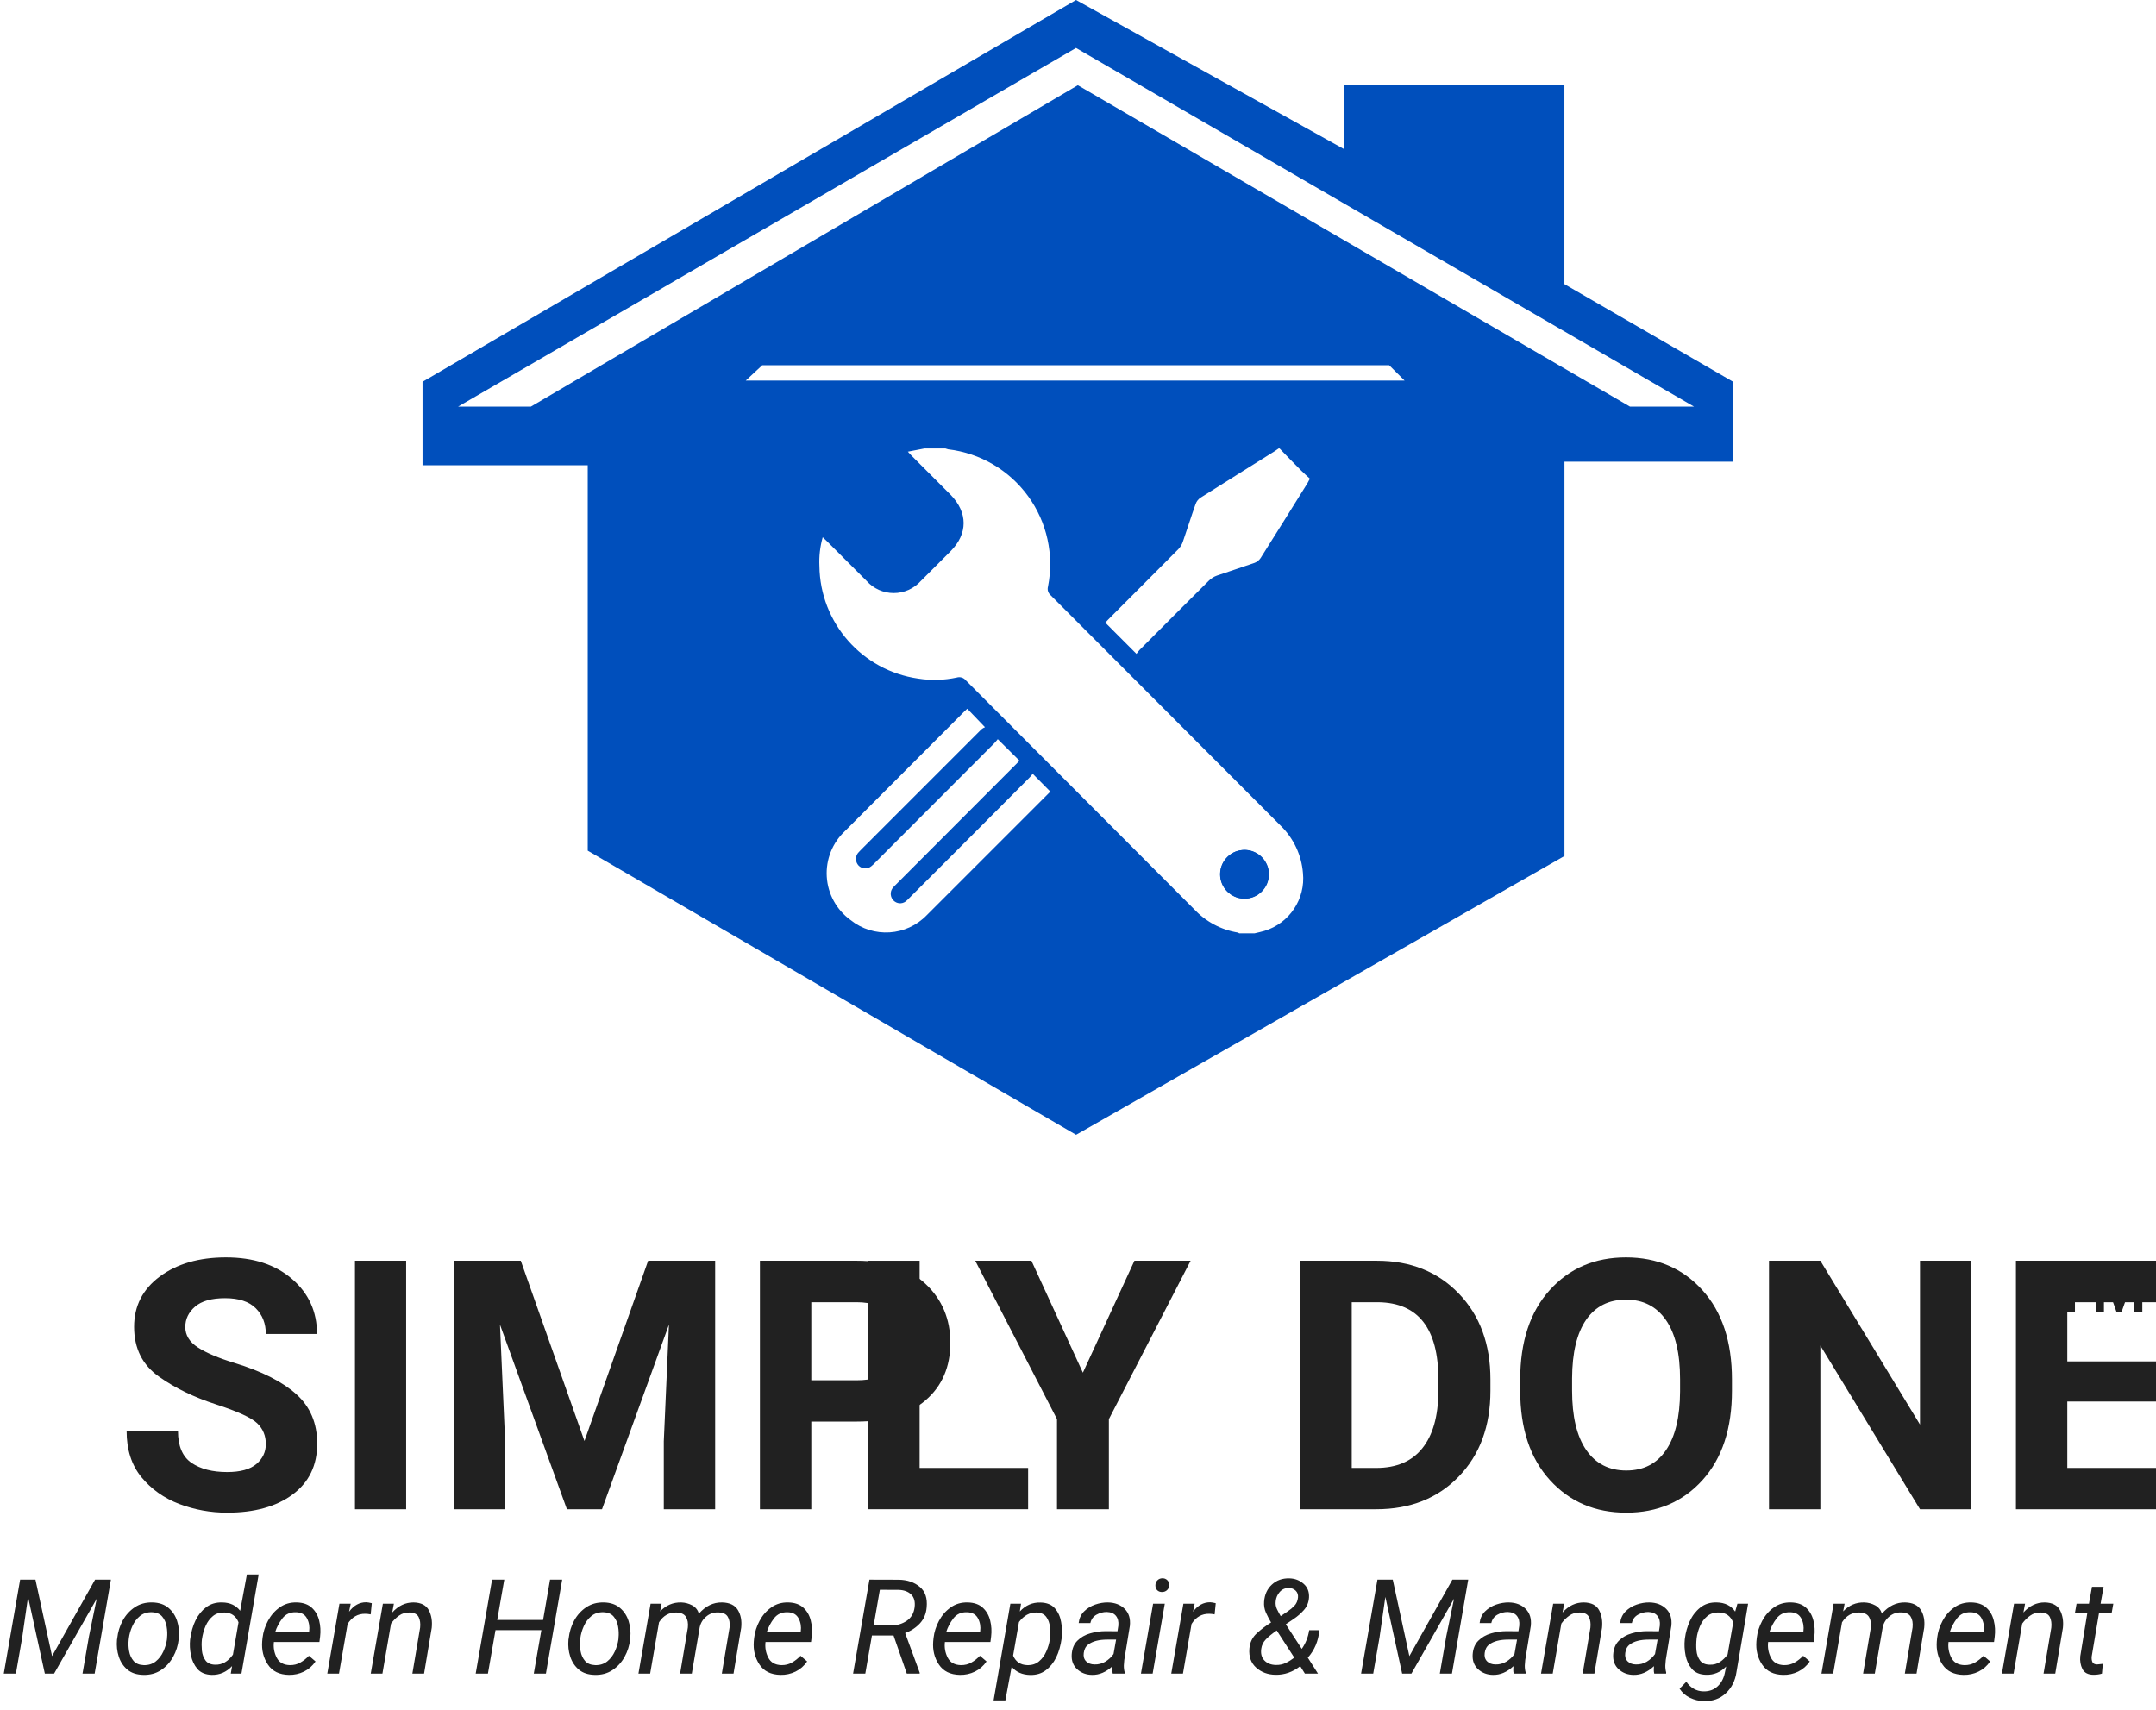
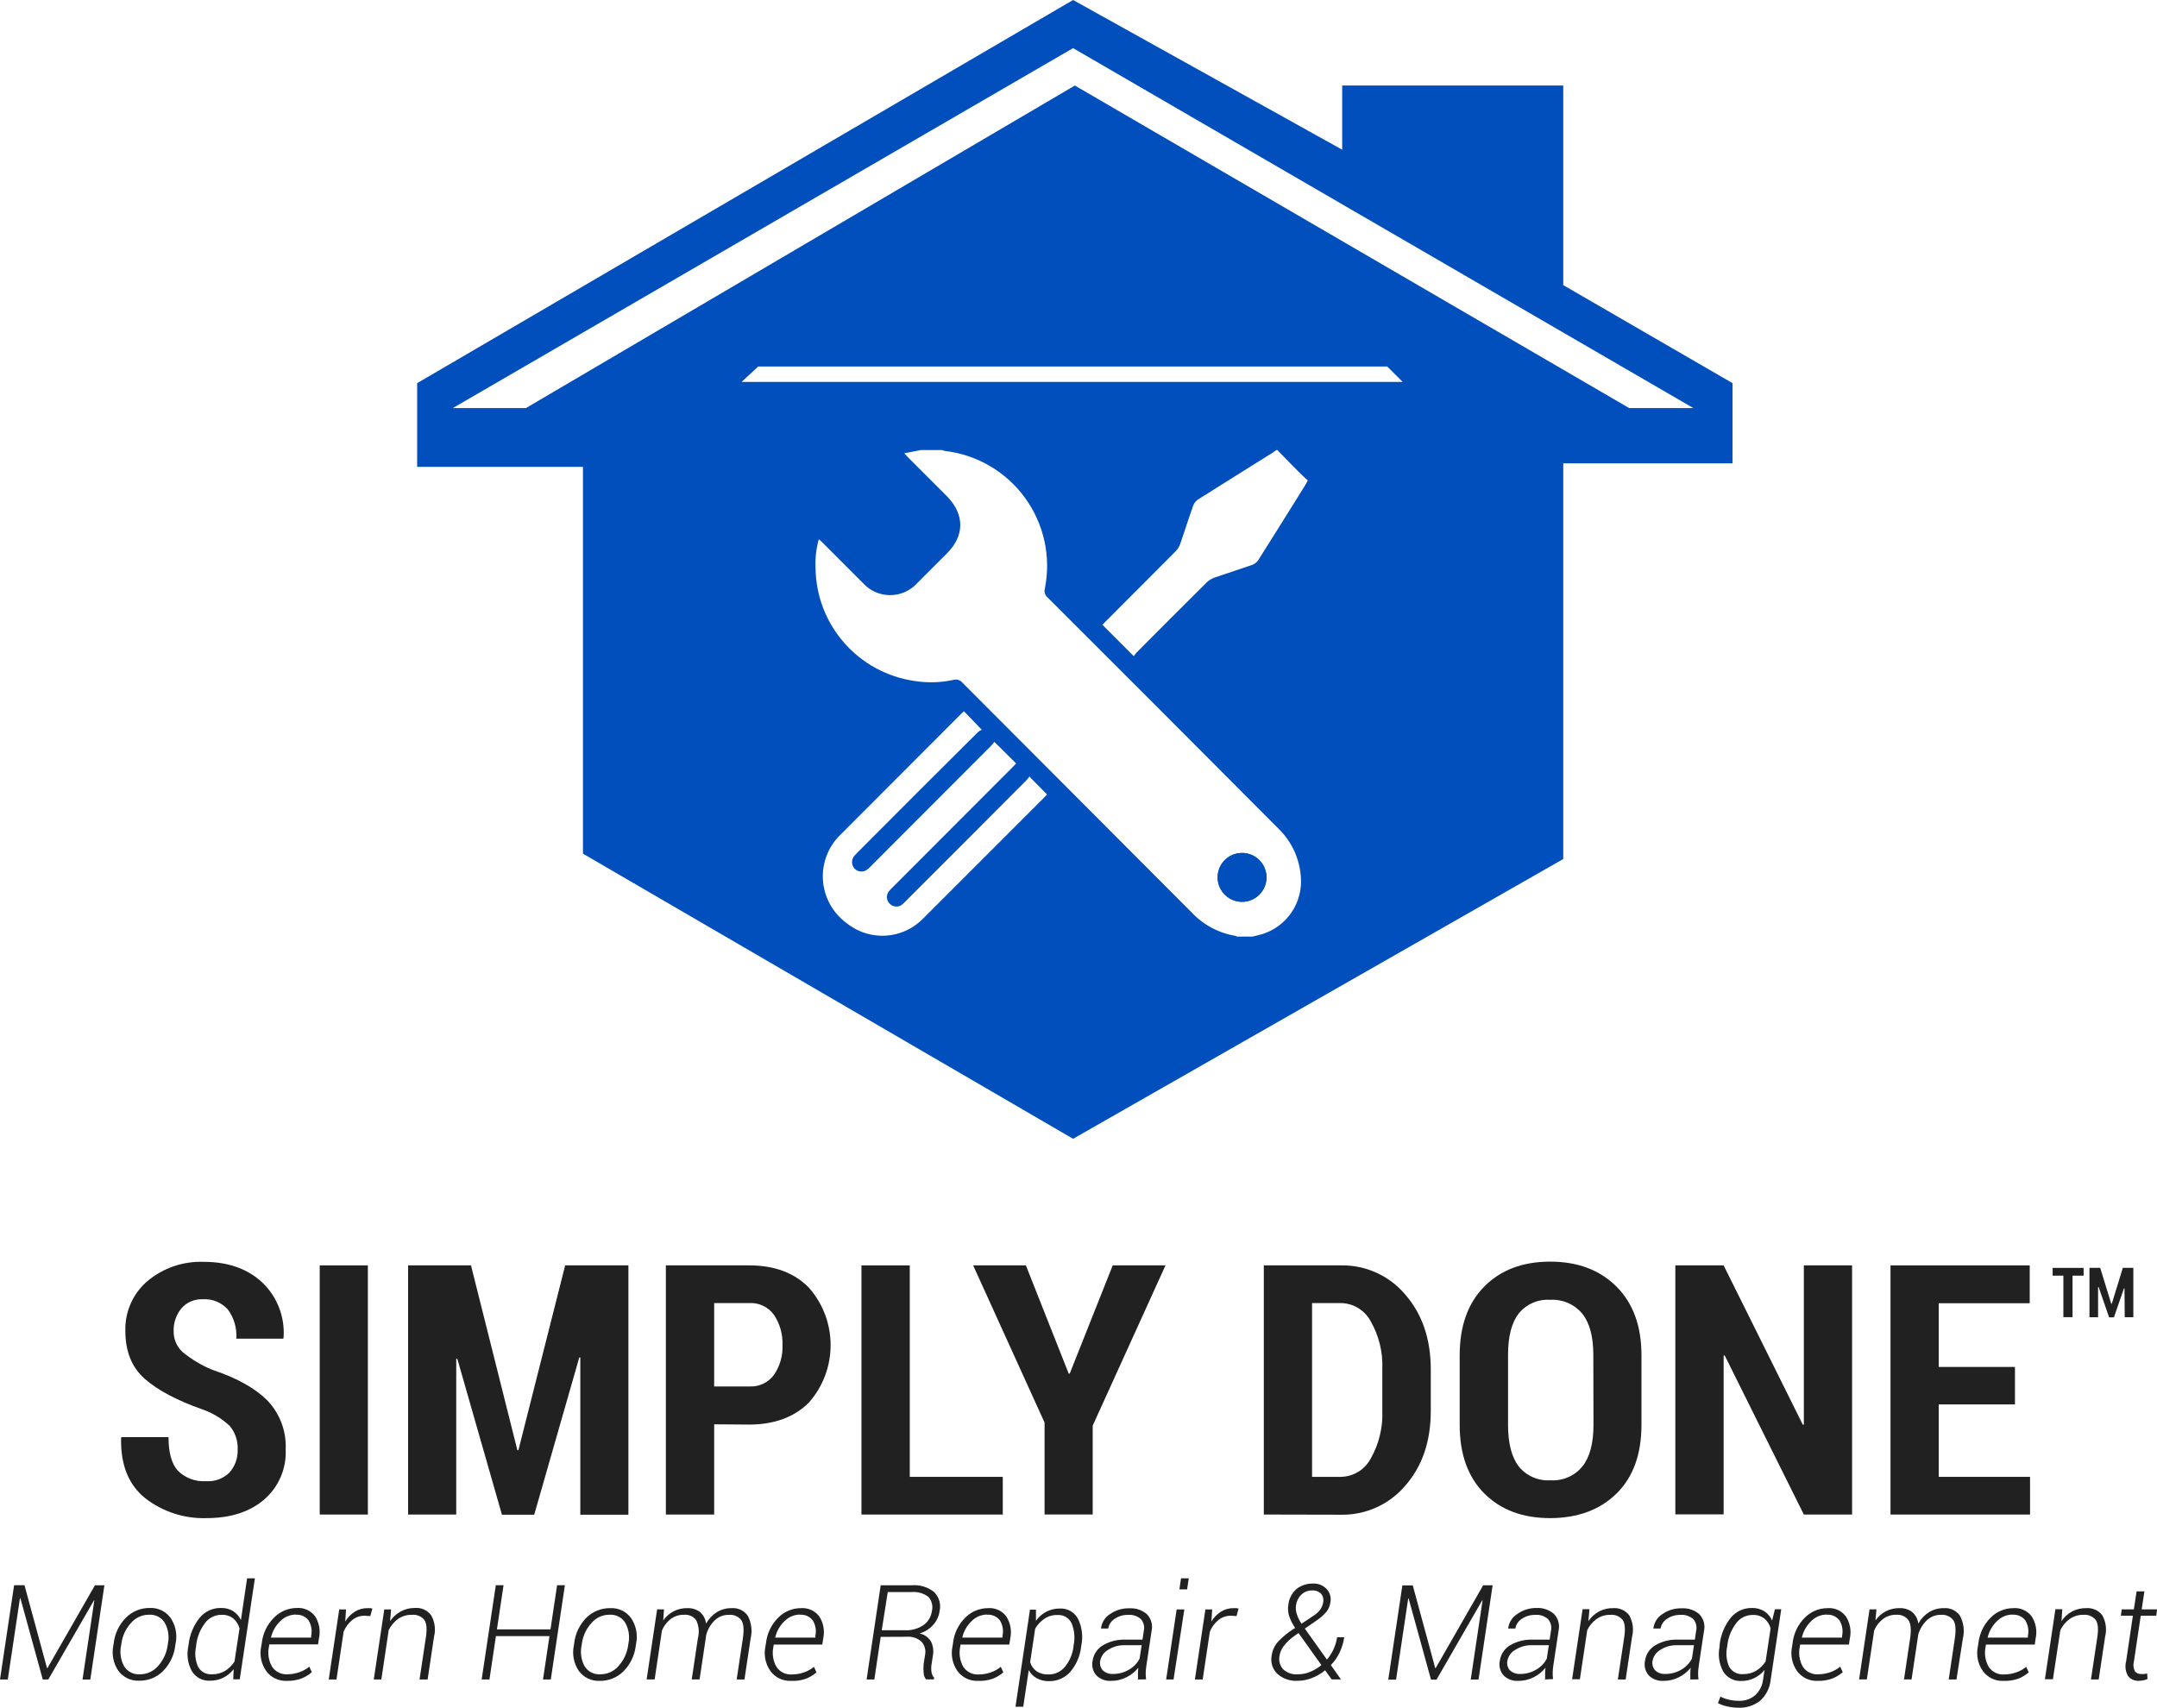
- <svg xmlns="http://www.w3.org/2000/svg" viewBox="0 0 391.52 310.44">
+ <svg xmlns="http://www.w3.org/2000/svg" viewBox="0 0 390.28 309.06">
  <defs>
-     <style>.cls-1{fill:#004fbc;}.cls-2{font-size:24px;font-family:Roboto-LightItalic, Roboto;font-style:italic;}.cls-2,.cls-3,.cls-5{fill:#212121;}.cls-3{font-size:63.47px;font-family:Roboto-BoldCondensed, Roboto;font-weight:700;}.cls-4{letter-spacing:-0.12em;}.cls-5{font-size:33.97px;font-family:Roboto-Condensed, Roboto;}</style>
+     <style>.cls-1{fill:#004fbc;}.cls-2{fill:#212121;}</style>
  </defs>
  <g id="Layer_2" data-name="Layer 2">
    <g id="Layer_1-2" data-name="Layer 1">
-       <path class="cls-1" d="M230.4,158.85a4.42,4.42,0,1,1-4.38-4.49A4.46,4.46,0,0,1,230.4,158.85Z" />
-       <path class="cls-1" d="M284.09,51.6V15.48h-40V27.09L195.4,0,76.73,69.34V84.49h30v70l88.68,51.6,88.69-50.63V83.85h30.64V69.34Zm-93.78,92.59q-11,11-22,22a10.29,10.29,0,0,1-13.86.89,10.49,10.49,0,0,1-1-16.16q10.82-10.86,21.67-21.71c.18-.18.37-.36.53-.5l3.22,3.36a2.26,2.26,0,0,0-.67.4q-10.89,10.88-21.75,21.76c-.22.24-.46.46-.66.7a1.77,1.77,0,0,0,.11,2.25,1.7,1.7,0,0,0,2.29.16,5.39,5.39,0,0,0,.7-.65q10.86-10.86,21.67-21.71c.25-.25.45-.53.63-.74,1.36,1.34,2.61,2.58,3.94,3.91l-.62.64q-10.89,10.92-21.8,21.84a5.39,5.39,0,0,0-.65.7,1.73,1.73,0,0,0,.22,2.23,1.68,1.68,0,0,0,2.16.17,6,6,0,0,0,.69-.65q10.92-10.9,21.8-21.84a5,5,0,0,0,.6-.72l3.2,3.24Zm39.29,24.87c-.58.17-1.17.3-1.77.44h-2.78c-.08,0-.14-.11-.22-.13a13.94,13.94,0,0,1-8-4.27q-20.7-20.78-41.43-41.53a1.54,1.54,0,0,0-1.66-.52,19.05,19.05,0,0,1-7,.19A20.9,20.9,0,0,1,148.8,102.8a16.26,16.26,0,0,1,.6-5.23c.29.27.51.47.7.66,2.43,2.43,4.84,4.86,7.28,7.28a6.61,6.61,0,0,0,9.84,0l5.42-5.42c3.14-3.17,3.13-7,0-10.22-2.39-2.38-4.76-4.77-7.15-7.16-.19-.19-.37-.41-.63-.68l3-.58h3.83a3.06,3.06,0,0,0,.49.15,21,21,0,0,1,18.13,24.93,1.51,1.51,0,0,0,.49,1.58L232.61,150a13.48,13.48,0,0,1,4,8.54A9.94,9.94,0,0,1,229.6,169.06Zm7.82-81.29c-2.83,4.53-5.64,9.07-8.5,13.58a2.29,2.29,0,0,1-1.09.87c-2.27.8-4.56,1.52-6.83,2.31a3.9,3.9,0,0,0-1.45.9c-4.23,4.19-8.42,8.41-12.63,12.63a6.65,6.65,0,0,0-.54.69c-1.95-1.94-3.78-3.77-5.66-5.67.11-.13.32-.36.54-.58,4.24-4.26,8.5-8.5,12.73-12.77a3.76,3.76,0,0,0,.8-1.31c.8-2.29,1.52-4.63,2.34-6.92a2.33,2.33,0,0,1,.86-1.1c4.49-2.84,9-5.64,13.49-8.46.25-.16.48-.32.71-.49h.18c1.31,1.35,2.6,2.71,3.91,4,.51.52,1.06,1,1.59,1.48Zm-102-18.65,3-2.79H252.27l2.8,2.79ZM296,73.85,195.73,15.48,96.4,73.85H83.18L195.4,8.71,307.63,73.85Z" />
-       <path class="cls-1" d="M226,163.21a4.43,4.43,0,1,1,4.44-4.36A4.44,4.44,0,0,1,226,163.21Z" />
-       <text class="cls-2" transform="translate(0 303.94)">Modern Home Repair &amp; Management</text>
-       <text class="cls-3" transform="translate(20.82 274.09)">SIMP<tspan class="cls-4" x="132.82" y="0">L</tspan>
-         <tspan x="156.22" y="0">Y DONE</tspan>
-       </text>
-       <text class="cls-5" transform="translate(371.13 253.6)">™</text>
+       <path class="cls-1" d="M229.16,158.85a4.42,4.42,0,1,1-4.39-4.49A4.46,4.46,0,0,1,229.16,158.85Z" />
+       <path class="cls-1" d="M282.85,51.6V15.48h-40V27.09L194.16,0,75.48,69.34V84.49h30v70l88.68,51.6,88.69-50.63V83.85h30.63V69.34Zm-93.78,92.59q-11,11-22,22a10.29,10.29,0,0,1-13.86.89,10.49,10.49,0,0,1-1-16.16q10.82-10.86,21.67-21.71l.53-.5c1,1.05,2,2.09,3.23,3.36a2.26,2.26,0,0,0-.67.4Q166,143.37,155.18,154.25c-.22.24-.47.46-.66.7a1.78,1.78,0,0,0,.1,2.25,1.72,1.72,0,0,0,2.3.16,5.39,5.39,0,0,0,.7-.65L179.29,135c.24-.25.45-.53.63-.74,1.36,1.34,2.61,2.58,3.94,3.91l-.62.64q-10.91,10.92-21.8,21.84a5.39,5.39,0,0,0-.65.7,1.72,1.72,0,0,0,.22,2.23,1.67,1.67,0,0,0,2.15.17,5.39,5.39,0,0,0,.7-.65q10.92-10.9,21.8-21.84a5.63,5.63,0,0,0,.59-.72l3.2,3.24C189.34,143.91,189.21,144.05,189.07,144.19Zm39.29,24.87c-.58.17-1.17.3-1.77.44h-2.78a1.79,1.79,0,0,0-.22-.13,13.94,13.94,0,0,1-8-4.27q-20.7-20.78-41.43-41.53a1.56,1.56,0,0,0-1.67-.52,19,19,0,0,1-7,.19,20.89,20.89,0,0,1-17.93-20.44,16.26,16.26,0,0,1,.6-5.23l.7.66q3.63,3.64,7.27,7.28a6.62,6.62,0,0,0,9.85,0l5.41-5.42c3.15-3.17,3.14-7,0-10.22-2.39-2.38-4.76-4.77-7.15-7.16-.19-.19-.38-.41-.63-.68l3-.58h3.83a3.06,3.06,0,0,0,.49.15,20.94,20.94,0,0,1,18.12,24.93,1.55,1.55,0,0,0,.49,1.58Q210.47,129,231.36,150a13.45,13.45,0,0,1,4,8.54A10,10,0,0,1,228.36,169.06Zm7.82-81.29c-2.83,4.53-5.64,9.07-8.5,13.58a2.38,2.38,0,0,1-1.09.87c-2.27.8-4.56,1.52-6.84,2.31a3.94,3.94,0,0,0-1.44.9c-4.23,4.19-8.42,8.41-12.63,12.63a6.65,6.65,0,0,0-.54.69c-1.95-1.94-3.78-3.77-5.66-5.67.11-.13.32-.36.54-.58,4.24-4.26,8.5-8.5,12.73-12.77a3.76,3.76,0,0,0,.8-1.31c.8-2.29,1.52-4.63,2.34-6.92a2.33,2.33,0,0,1,.86-1.1c4.49-2.84,9-5.64,13.49-8.46.25-.16.48-.32.71-.49h.18c1.31,1.35,2.6,2.71,3.91,4,.5.52,1.06,1,1.59,1.48C236.43,87.32,236.31,87.55,236.18,87.77Zm-102-18.65,3-2.79H251l2.8,2.79Zm160.6,4.73L194.48,15.48,95.16,73.85H81.93L194.16,8.71,306.39,73.85Z" />
+       <path class="cls-1" d="M224.72,163.21a4.43,4.43,0,1,1,4.44-4.36A4.44,4.44,0,0,1,224.72,163.21Z" />
+       <path class="cls-2" d="M8.51,301.89h.07l8.6-15h1.71l-2.55,17.06H14.93l2.14-14.32-.07,0L8.74,303.94h-1l-4.05-14.7H3.61l-2.2,14.7H0l2.55-17.06H4.43Z" />
+       <path class="cls-2" d="M20.57,297.41a7.83,7.83,0,0,1,2.2-4.64A6,6,0,0,1,27.12,291a4.36,4.36,0,0,1,3.75,1.81,6,6,0,0,1,.91,4.57l-.06.39a7.88,7.88,0,0,1-2.22,4.65,5.94,5.94,0,0,1-4.33,1.74,4.41,4.41,0,0,1-3.77-1.81,6,6,0,0,1-.89-4.58Zm1.34.39a5.48,5.48,0,0,0,.54,3.74,3.11,3.11,0,0,0,2.9,1.46,4.29,4.29,0,0,0,3.26-1.51,7,7,0,0,0,1.72-3.69l.06-.39a5.45,5.45,0,0,0-.57-3.72,3.12,3.12,0,0,0-2.88-1.47,4.27,4.27,0,0,0-3.27,1.53,6.83,6.83,0,0,0-1.7,3.66Z" />
+       <path class="cls-2" d="M34.11,297.71a9.46,9.46,0,0,1,2-4.92A4.87,4.87,0,0,1,40,291a4,4,0,0,1,2.17.56,4,4,0,0,1,1.42,1.62l1.12-7.55h1.41l-2.74,18.28H42.2l.08-1.84a5.44,5.44,0,0,1-1.87,1.55,5.36,5.36,0,0,1-2.43.54,3.59,3.59,0,0,1-3.26-1.72,6.46,6.46,0,0,1-.64-4.52Zm1.37.24a5.92,5.92,0,0,0,.36,3.7A2.65,2.65,0,0,0,38.41,303a4.4,4.4,0,0,0,2.32-.62,5.28,5.28,0,0,0,1.7-1.69l.91-6a3.76,3.76,0,0,0-1.1-1.77,3.24,3.24,0,0,0-2.19-.68,3.65,3.65,0,0,0-3,1.55,8.12,8.12,0,0,0-1.55,3.92Z" />
+       <path class="cls-2" d="M51.87,304.19a4.36,4.36,0,0,1-3.69-1.76,5.67,5.67,0,0,1-.92-4.45l.11-.65a7.64,7.64,0,0,1,2.21-4.58A5.78,5.78,0,0,1,53.71,291a3.8,3.8,0,0,1,3.3,1.5,5.28,5.28,0,0,1,.7,4l-.16,1.09H48.73l-.06.39a5.14,5.14,0,0,0,.54,3.63A3.11,3.11,0,0,0,52,303a6.5,6.5,0,0,0,2.18-.38,5.69,5.69,0,0,0,1.78-1l.46,1a6.27,6.27,0,0,1-1.93,1.16A7.06,7.06,0,0,1,51.87,304.19Zm1.66-12a4,4,0,0,0-2.79,1.17,6,6,0,0,0-1.7,2.93l0,.07h7.26l0-.29a3.89,3.89,0,0,0-.46-2.81A2.66,2.66,0,0,0,53.53,292.22Z" />
+       <path class="cls-2" d="M67,292.47l-1-.07a3.54,3.54,0,0,0-2.26.77,5.46,5.46,0,0,0-1.56,2.1l-1.3,8.67h-1.4l1.9-12.68h1.23l-.14,2.11,0,.07a5.39,5.39,0,0,1,1.74-1.78,4.31,4.31,0,0,1,2.31-.63,2.59,2.59,0,0,1,.48,0,2,2,0,0,1,.38.08Z" />
+       <path class="cls-2" d="M70.58,293.38a5.45,5.45,0,0,1,1.91-1.74A5.17,5.17,0,0,1,75,291,3.35,3.35,0,0,1,78,292.3a5.27,5.27,0,0,1,.53,3.92l-1.16,7.72H75.91l1.16-7.71q.33-2.26-.33-3.12a2.58,2.58,0,0,0-2.2-.87A4.13,4.13,0,0,0,72,293a5.44,5.44,0,0,0-1.67,2L69,303.94H67.63l1.9-12.68h1.24Z" />
+       <path class="cls-2" d="M99.66,303.94H98.25l1.17-7.85H89.73l-1.17,7.85H87.15l2.56-17.06h1.4l-1.2,8H99.6l1.2-8h1.41Z" />
+       <path class="cls-2" d="M103.89,297.41a7.83,7.83,0,0,1,2.2-4.64,6,6,0,0,1,4.35-1.74,4.36,4.36,0,0,1,3.75,1.81,6,6,0,0,1,.91,4.57l-.06.39a7.88,7.88,0,0,1-2.22,4.65,5.94,5.94,0,0,1-4.33,1.74,4.41,4.41,0,0,1-3.77-1.81,6,6,0,0,1-.89-4.58Zm1.34.39a5.48,5.48,0,0,0,.54,3.74,3.11,3.11,0,0,0,2.9,1.46,4.29,4.29,0,0,0,3.26-1.51,7,7,0,0,0,1.72-3.69l.06-.39a5.45,5.45,0,0,0-.57-3.72,3.12,3.12,0,0,0-2.88-1.47,4.27,4.27,0,0,0-3.27,1.53,6.83,6.83,0,0,0-1.7,3.66Z" />
+       <path class="cls-2" d="M120,293.26a5.16,5.16,0,0,1,4.38-2.23,3.56,3.56,0,0,1,2.26.69,3.25,3.25,0,0,1,1.11,2.11,5.87,5.87,0,0,1,1.94-2.07,5,5,0,0,1,2.7-.73,3.27,3.27,0,0,1,2.9,1.36,5.87,5.87,0,0,1,.52,4.16l-1.11,7.39h-1.41l1.12-7.42c.24-1.62.14-2.74-.31-3.36a2.54,2.54,0,0,0-2.18-.92,3.62,3.62,0,0,0-2.6,1,5.87,5.87,0,0,0-1.53,2.57l-.07.51-1.14,7.61h-1.42l1.11-7.42a4.76,4.76,0,0,0-.32-3.33,2.48,2.48,0,0,0-2.17-.95,3.83,3.83,0,0,0-2.44.78,5.22,5.22,0,0,0-1.57,2.06l-1.32,8.86H117l1.9-12.68h1.24Z" />
+       <path class="cls-2" d="M143.1,304.19a4.36,4.36,0,0,1-3.69-1.76,5.67,5.67,0,0,1-.92-4.45l.11-.65a7.64,7.64,0,0,1,2.21-4.58,5.78,5.78,0,0,1,4.13-1.72,3.8,3.8,0,0,1,3.3,1.5,5.33,5.33,0,0,1,.71,4l-.17,1.09H140l-.06.39a5.14,5.14,0,0,0,.54,3.63,3.11,3.11,0,0,0,2.83,1.39,6.5,6.5,0,0,0,2.18-.38,5.69,5.69,0,0,0,1.78-1l.46,1a6.27,6.27,0,0,1-1.93,1.16A7.06,7.06,0,0,1,143.1,304.19Zm1.66-12a4,4,0,0,0-2.79,1.17,6,6,0,0,0-1.7,2.93l0,.07h7.26l0-.29a3.89,3.89,0,0,0-.46-2.81A2.66,2.66,0,0,0,144.76,292.22Z" />
+       <path class="cls-2" d="M159.35,296.23l-1.15,7.71h-1.4l2.55-17.05H165a5.73,5.73,0,0,1,4,1.21,3.69,3.69,0,0,1,1,3.5,4.62,4.62,0,0,1-1.16,2.47,5.27,5.27,0,0,1-2.46,1.54,3.12,3.12,0,0,1,2.06,1.44,4,4,0,0,1,.36,2.54l-.25,1.61a4.41,4.41,0,0,0,0,1.44,1.8,1.8,0,0,0,.48,1l-.05.28h-1.43a2,2,0,0,1-.43-1.18,7.78,7.78,0,0,1,0-1.59l.24-1.55a2.79,2.79,0,0,0-.63-2.51,3.61,3.61,0,0,0-2.7-.88Zm.19-1.2h4.11a5.57,5.57,0,0,0,3.47-.95,3.71,3.71,0,0,0,1.49-2.49A2.87,2.87,0,0,0,168,289a4.42,4.42,0,0,0-3.09-.88h-4.28Z" />
+       <path class="cls-2" d="M176.94,304.19a4.36,4.36,0,0,1-3.69-1.76,5.67,5.67,0,0,1-.91-4.45l.1-.65a7.64,7.64,0,0,1,2.21-4.58,5.8,5.8,0,0,1,4.13-1.72,3.77,3.77,0,0,1,3.3,1.5,5.33,5.33,0,0,1,.71,4l-.17,1.09H173.8l-.06.39a5.19,5.19,0,0,0,.55,3.63,3.1,3.1,0,0,0,2.83,1.39,6.48,6.48,0,0,0,2.17-.38,5.74,5.74,0,0,0,1.79-1l.46,1a6.39,6.39,0,0,1-1.93,1.16A7.11,7.11,0,0,1,176.94,304.19Zm1.67-12a3.94,3.94,0,0,0-2.79,1.17,6,6,0,0,0-1.7,2.93l0,.07h7.27l0-.29a3.89,3.89,0,0,0-.46-2.81A2.64,2.64,0,0,0,178.61,292.22Z" />
+       <path class="cls-2" d="M195.62,298a8.52,8.52,0,0,1-2,4.6,5,5,0,0,1-3.82,1.64,4.45,4.45,0,0,1-2.22-.53,3.52,3.52,0,0,1-1.44-1.47l-1,6.63h-1.4l2.62-17.56h1.08l0,2a5.56,5.56,0,0,1,1.89-1.64,5.21,5.21,0,0,1,2.45-.57,3.5,3.5,0,0,1,3.26,1.84,7.48,7.48,0,0,1,.61,4.84Zm-1.37-.24a6.73,6.73,0,0,0-.36-4,2.64,2.64,0,0,0-2.59-1.49,4,4,0,0,0-2.36.7,5.46,5.46,0,0,0-1.64,1.77l-.91,6.08a3.11,3.11,0,0,0,1.15,1.62,3.54,3.54,0,0,0,2.16.59,3.74,3.74,0,0,0,3-1.4,7.21,7.21,0,0,0,1.54-3.65Z" />
+       <path class="cls-2" d="M205.9,303.94c0-.48,0-.88,0-1.18a6,6,0,0,1,.07-.94,6.44,6.44,0,0,1-2.1,1.69,5.91,5.91,0,0,1-2.8.68,3.48,3.48,0,0,1-2.71-1,3.06,3.06,0,0,1-.66-2.67,3.87,3.87,0,0,1,1.9-2.79,7.47,7.47,0,0,1,4-1h3.12l.23-1.57a2.4,2.4,0,0,0-.53-2.16,3.13,3.13,0,0,0-2.32-.75,4.13,4.13,0,0,0-2.41.71,2.6,2.6,0,0,0-1.18,1.76h-1.29l0-.07a3.53,3.53,0,0,1,1.6-2.53,5.79,5.79,0,0,1,3.54-1.06,4.44,4.44,0,0,1,3.16,1.07,3.3,3.3,0,0,1,.85,3l-.94,6.24a12.61,12.61,0,0,0-.13,1.31,7.37,7.37,0,0,0,.07,1.24Zm-4.51-1a5.54,5.54,0,0,0,2.87-.77,4.84,4.84,0,0,0,1.93-2l.38-2.43h-3.13a5.19,5.19,0,0,0-2.91.82,2.88,2.88,0,0,0-1.45,1.95,2,2,0,0,0,.44,1.76A2.47,2.47,0,0,0,201.39,302.94Z" />
+       <path class="cls-2" d="M212.34,303.94H211l1.9-12.68h1.39Zm2.45-16.31H213.4l.29-2h1.4Z" />
+       <path class="cls-2" d="M223.73,292.47l-1-.07a3.52,3.52,0,0,0-2.26.77,5.27,5.27,0,0,0-1.56,2.1l-1.3,8.67h-1.41l1.9-12.68h1.23l-.14,2.11v.07a5.37,5.37,0,0,1,1.73-1.78,4.31,4.31,0,0,1,2.31-.63,2.63,2.63,0,0,1,.49,0,2,2,0,0,1,.38.08Z" />
+       <path class="cls-2" d="M234.34,294.62a8.76,8.76,0,0,1-1.08-2.14,4.27,4.27,0,0,1-.16-2,4.42,4.42,0,0,1,1.46-2.9,4.66,4.66,0,0,1,3-1,3.2,3.2,0,0,1,2.49,1,2.73,2.73,0,0,1,.67,2.38,3.57,3.57,0,0,1-.8,1.83,9.24,9.24,0,0,1-1.75,1.51l-2.08,1.43,4,5.61a7.86,7.86,0,0,0,1.19-1.86,8,8,0,0,0,.65-2.18h1.29a9.86,9.86,0,0,1-.85,2.8,9.14,9.14,0,0,1-1.57,2.24l1.83,2.59h-1.68l-1.19-1.65a8.7,8.7,0,0,1-2.39,1.4,7.06,7.06,0,0,1-2.62.5,5,5,0,0,1-3.65-1.28,3.61,3.61,0,0,1-1-3.32,4.67,4.67,0,0,1,1.21-2.55,15.43,15.43,0,0,1,2.82-2.29Zm.57,8.38a5.65,5.65,0,0,0,2.12-.43,8,8,0,0,0,2.06-1.23l-4-5.61-.14-.19-.61.42a8.82,8.82,0,0,0-2.12,2,4,4,0,0,0-.7,1.64,2.85,2.85,0,0,0,.61,2.46A3.53,3.53,0,0,0,234.91,303Zm-.41-12.52a3.55,3.55,0,0,0,.13,1.61,6.66,6.66,0,0,0,.87,1.76l2.31-1.55a4.1,4.1,0,0,0,1.13-1.1,3.08,3.08,0,0,0,.47-1.23,1.81,1.81,0,0,0-.38-1.55,2.09,2.09,0,0,0-1.63-.59,2.68,2.68,0,0,0-1.94.76A3.22,3.22,0,0,0,234.5,290.48Z" />
+       <path class="cls-2" d="M259.69,301.89h.07l8.6-15h1.71l-2.55,17.06h-1.41l2.14-14.32-.07,0-8.26,14.34h-1l-4.05-14.7h-.07l-2.2,14.7h-1.41l2.55-17.06h1.88Z" />
+       <path class="cls-2" d="M279.57,303.94c0-.48,0-.88,0-1.18a6,6,0,0,1,.07-.94,6.51,6.51,0,0,1-2.09,1.69,6,6,0,0,1-2.81.68,3.46,3.46,0,0,1-2.7-1,3.06,3.06,0,0,1-.66-2.67,3.83,3.83,0,0,1,1.89-2.79,7.5,7.5,0,0,1,4-1h3.12l.23-1.57a2.43,2.43,0,0,0-.53-2.16,3.15,3.15,0,0,0-2.33-.75,4.12,4.12,0,0,0-2.4.71,2.56,2.56,0,0,0-1.18,1.76h-1.29l0-.07a3.56,3.56,0,0,1,1.6-2.53A5.84,5.84,0,0,1,278,291a4.48,4.48,0,0,1,3.16,1.07,3.3,3.3,0,0,1,.85,3l-.94,6.24a10.36,10.36,0,0,0-.13,1.31,6.45,6.45,0,0,0,.07,1.24Zm-4.51-1a5.54,5.54,0,0,0,2.87-.77,4.87,4.87,0,0,0,1.94-2l.37-2.43h-3.13a5.23,5.23,0,0,0-2.91.82,2.88,2.88,0,0,0-1.45,1.95,2,2,0,0,0,.44,1.76A2.5,2.5,0,0,0,275.06,302.94Z" />
+       <path class="cls-2" d="M287.4,293.38a5.45,5.45,0,0,1,1.91-1.74,5.17,5.17,0,0,1,2.55-.61,3.35,3.35,0,0,1,2.91,1.27,5.27,5.27,0,0,1,.53,3.92l-1.16,7.72h-1.41l1.16-7.71q.33-2.26-.33-3.12a2.58,2.58,0,0,0-2.2-.87,4.13,4.13,0,0,0-2.5.77,5.44,5.44,0,0,0-1.67,2l-1.33,8.89h-1.41l1.9-12.68h1.24Z" />
+       <path class="cls-2" d="M305.84,303.94c0-.48,0-.88,0-1.18a7.57,7.57,0,0,1,.07-.94,6.4,6.4,0,0,1-2.09,1.69,5.92,5.92,0,0,1-2.81.68,3.47,3.47,0,0,1-2.7-1,3.06,3.06,0,0,1-.66-2.67,3.83,3.83,0,0,1,1.89-2.79,7.5,7.5,0,0,1,4-1h3.12l.23-1.57a2.4,2.4,0,0,0-.53-2.16,3.14,3.14,0,0,0-2.33-.75,4.12,4.12,0,0,0-2.4.71,2.6,2.6,0,0,0-1.18,1.76h-1.29l0-.07a3.59,3.59,0,0,1,1.6-2.53,5.84,5.84,0,0,1,3.55-1.06,4.46,4.46,0,0,1,3.16,1.07,3.3,3.3,0,0,1,.85,3l-.94,6.24a12.61,12.61,0,0,0-.13,1.31,6.45,6.45,0,0,0,.07,1.24Zm-4.52-1a5.58,5.58,0,0,0,2.88-.77,4.9,4.9,0,0,0,1.93-2l.37-2.43h-3.12a5.24,5.24,0,0,0-2.92.82,2.87,2.87,0,0,0-1.44,1.95,2,2,0,0,0,.44,1.76A2.46,2.46,0,0,0,301.32,302.94Z" />
+       <path class="cls-2" d="M311.14,297.71a9.46,9.46,0,0,1,2-4.92A4.87,4.87,0,0,1,317,291a4,4,0,0,1,2.22.59,3.82,3.82,0,0,1,1.42,1.69l.51-2.05h1.14L320.38,304a5.92,5.92,0,0,1-1.9,3.79,6,6,0,0,1-4,1.26,8.82,8.82,0,0,1-1.91-.22,6.73,6.73,0,0,1-1.73-.61l.45-1.18a6.08,6.08,0,0,0,1.55.56,7.9,7.9,0,0,0,1.81.2,4.23,4.23,0,0,0,2.91-1A4.53,4.53,0,0,0,319,304l.27-1.79a5.29,5.29,0,0,1-4.22,2,3.61,3.61,0,0,1-3.26-1.72,6.52,6.52,0,0,1-.64-4.52Zm1.38.24a5.84,5.84,0,0,0,.35,3.69,2.67,2.67,0,0,0,2.59,1.33,4.35,4.35,0,0,0,2.3-.62,5.21,5.21,0,0,0,1.7-1.67l.91-6a3.6,3.6,0,0,0-1.1-1.74,3.21,3.21,0,0,0-2.17-.68,3.66,3.66,0,0,0-3,1.55,8.13,8.13,0,0,0-1.56,3.92Z" />
+       <path class="cls-2" d="M328.85,304.19a4.36,4.36,0,0,1-3.69-1.76,5.67,5.67,0,0,1-.91-4.45l.1-.65a7.64,7.64,0,0,1,2.21-4.58,5.8,5.8,0,0,1,4.13-1.72,3.77,3.77,0,0,1,3.3,1.5,5.28,5.28,0,0,1,.71,4l-.16,1.09h-8.83l-.06.39a5.19,5.19,0,0,0,.55,3.63A3.1,3.1,0,0,0,329,303a6.48,6.48,0,0,0,2.17-.38,5.74,5.74,0,0,0,1.79-1l.46,1a6.39,6.39,0,0,1-1.93,1.16A7.11,7.11,0,0,1,328.85,304.19Zm1.67-12a3.94,3.94,0,0,0-2.79,1.17,6,6,0,0,0-1.7,2.93l0,.07h7.27l0-.29a3.89,3.89,0,0,0-.46-2.81A2.64,2.64,0,0,0,330.52,292.22Z" />
+       <path class="cls-2" d="M339.34,293.26a5.13,5.13,0,0,1,4.37-2.23,3.54,3.54,0,0,1,2.26.69,3.22,3.22,0,0,1,1.12,2.11,5.7,5.7,0,0,1,1.94-2.07,5,5,0,0,1,2.7-.73,3.26,3.26,0,0,1,2.89,1.36,5.86,5.86,0,0,1,.53,4.16L354,303.94h-1.41l1.11-7.42c.24-1.62.14-2.74-.31-3.36a2.52,2.52,0,0,0-2.17-.92,3.62,3.62,0,0,0-2.6,1,5.8,5.8,0,0,0-1.54,2.57l-.07.51-1.14,7.61H344.5l1.11-7.42c.23-1.59.13-2.7-.32-3.33a2.5,2.5,0,0,0-2.18-.95,3.81,3.81,0,0,0-2.43.78,5.13,5.13,0,0,0-1.57,2.06l-1.33,8.86h-1.4l1.89-12.68h1.25Z" />
+       <path class="cls-2" d="M362.47,304.19a4.36,4.36,0,0,1-3.69-1.76,5.67,5.67,0,0,1-.91-4.45l.1-.65a7.7,7.7,0,0,1,2.21-4.58,5.8,5.8,0,0,1,4.13-1.72,3.77,3.77,0,0,1,3.3,1.5,5.28,5.28,0,0,1,.71,4l-.16,1.09h-8.83l-.06.39a5.19,5.19,0,0,0,.55,3.63,3.1,3.1,0,0,0,2.83,1.39,6.44,6.44,0,0,0,2.17-.38,5.74,5.74,0,0,0,1.79-1l.46,1a6.39,6.39,0,0,1-1.93,1.16A7.11,7.11,0,0,1,362.47,304.19Zm1.67-12a4,4,0,0,0-2.79,1.17,6,6,0,0,0-1.7,2.93l0,.07h7.27l0-.29a3.94,3.94,0,0,0-.45-2.81A2.66,2.66,0,0,0,364.14,292.22Z" />
+       <path class="cls-2" d="M373,293.38a5.33,5.33,0,0,1,1.9-1.74,5.23,5.23,0,0,1,2.55-.61,3.36,3.36,0,0,1,2.92,1.27,5.32,5.32,0,0,1,.52,3.92l-1.16,7.72h-1.4l1.16-7.71c.22-1.51.11-2.55-.34-3.12a2.58,2.58,0,0,0-2.19-.87,4.11,4.11,0,0,0-2.5.77,5.35,5.35,0,0,0-1.67,2l-1.34,8.89H370l1.9-12.68h1.24Z" />
+       <path class="cls-2" d="M388,288l-.49,3.25h2.79l-.16,1.15h-2.8l-1.23,8.26a2.43,2.43,0,0,0,.17,1.79,1.34,1.34,0,0,0,1.14.5,4.75,4.75,0,0,0,.51,0l.57-.09.06,1a3.06,3.06,0,0,1-.74.23,4,4,0,0,1-.84.09,2.3,2.3,0,0,1-1.93-.85,3.51,3.51,0,0,1-.36-2.67l1.23-8.26h-2.18l.16-1.15h2.19l.5-3.25Z" />
+       <path class="cls-2" d="M43,262.38a6.25,6.25,0,0,0-1.38-4.27,13.75,13.75,0,0,0-5-3.05q-6.93-2.44-10.44-5.54t-3.5-8.68a11.43,11.43,0,0,1,4-9,15,15,0,0,1,10.19-3.48q6.57,0,10.57,3.72a12.59,12.59,0,0,1,3.87,10l-.06.18H42.76a7.94,7.94,0,0,0-1.56-5.31,5.61,5.61,0,0,0-4.48-1.82,4.84,4.84,0,0,0-3.91,1.66,6.22,6.22,0,0,0-1.39,4.14A5,5,0,0,0,33,244.65a20.94,20.94,0,0,0,5.42,3.25q6.54,2.17,9.9,5.49a12,12,0,0,1,3.37,8.92,11.28,11.28,0,0,1-3.94,9.11q-3.93,3.33-10.44,3.32a17.17,17.17,0,0,1-11-3.58c-3-2.38-4.51-6-4.4-10.89l.06-.19h8.52q0,4.25,1.72,6.11a6.58,6.58,0,0,0,5.07,1.86,5.45,5.45,0,0,0,4.23-1.55A5.9,5.9,0,0,0,43,262.38Z" />
+       <path class="cls-2" d="M66.56,274.09H57.85V229h8.71Z" />
+       <path class="cls-2" d="M93.61,262.44h.19L102.26,229H113.7v45.12H105V245.67l-.19,0-8.15,28.45H90.82l-8.08-28.23-.19,0v28.2H73.84V229H85.22Z" />
+       <path class="cls-2" d="M129.22,257.76v16.33h-8.74V229h15.09q6.8,0,10.76,4a15.72,15.72,0,0,1,0,20.86q-4,3.94-10.76,3.95Zm0-6.85h6.35a5.17,5.17,0,0,0,4.48-2.11,8.88,8.88,0,0,0,1.53-5.36,9.23,9.23,0,0,0-1.53-5.47,5.15,5.15,0,0,0-4.48-2.15h-6.35Z" />
+       <path class="cls-2" d="M164.61,267.27h16.83v6.82H155.87V229h8.74Z" />
+       <path class="cls-2" d="M193.37,248.59h.18L201.33,229h9.55l-13.17,29v16.08H189V257.45L176.08,229h9.54Z" />
+       <path class="cls-2" d="M228.67,274.09V229h13.91a14.85,14.85,0,0,1,11.68,5.28q4.62,5.3,4.62,13.56v7.47q0,8.31-4.62,13.56a14.88,14.88,0,0,1-11.68,5.25Zm8.73-38.27v31.45h5.18a6.21,6.21,0,0,0,5.45-3.34,16.18,16.18,0,0,0,2.08-8.65v-7.53a16,16,0,0,0-2.08-8.59,6.21,6.21,0,0,0-5.45-3.34Z" />
+       <path class="cls-2" d="M297,257.85q0,8-4.5,12.43t-12,4.46q-7.47,0-11.93-4.46t-4.46-12.43V245.27q0-7.94,4.45-12.44t11.91-4.51q7.47,0,12,4.51T297,245.27Zm-8.71-12.67q0-4.94-2-7.44a7,7,0,0,0-5.78-2.51,6.79,6.79,0,0,0-5.73,2.49c-1.28,1.67-1.92,4.15-1.92,7.46v12.67q0,5,1.93,7.53a6.8,6.8,0,0,0,5.75,2.51,6.88,6.88,0,0,0,5.78-2.51q2-2.5,2-7.53Z" />
+       <path class="cls-2" d="M335.11,274.09h-8.73L312.06,245.3l-.19,0v28.76h-8.74V229h8.74l14.32,28.82.19,0V229h8.73Z" />
+       <path class="cls-2" d="M364.58,254.16H350.79v13.11h16.52v6.82H342.06V229h25.19v6.85H350.79v11.53h13.79Z" />
+       <path class="cls-2" d="M377,230.86h-2v7.51h-1.66v-7.51h-1.94v-1.41H377Zm7.4,2.3h-.1l-1.81,5.24h-.88l-1.89-5.48-.1,0v5.46h-1.56v-8.94H380l2,6.5h.1l2-6.5H386v8.94h-1.56Z" />
    </g>
  </g>
</svg>
